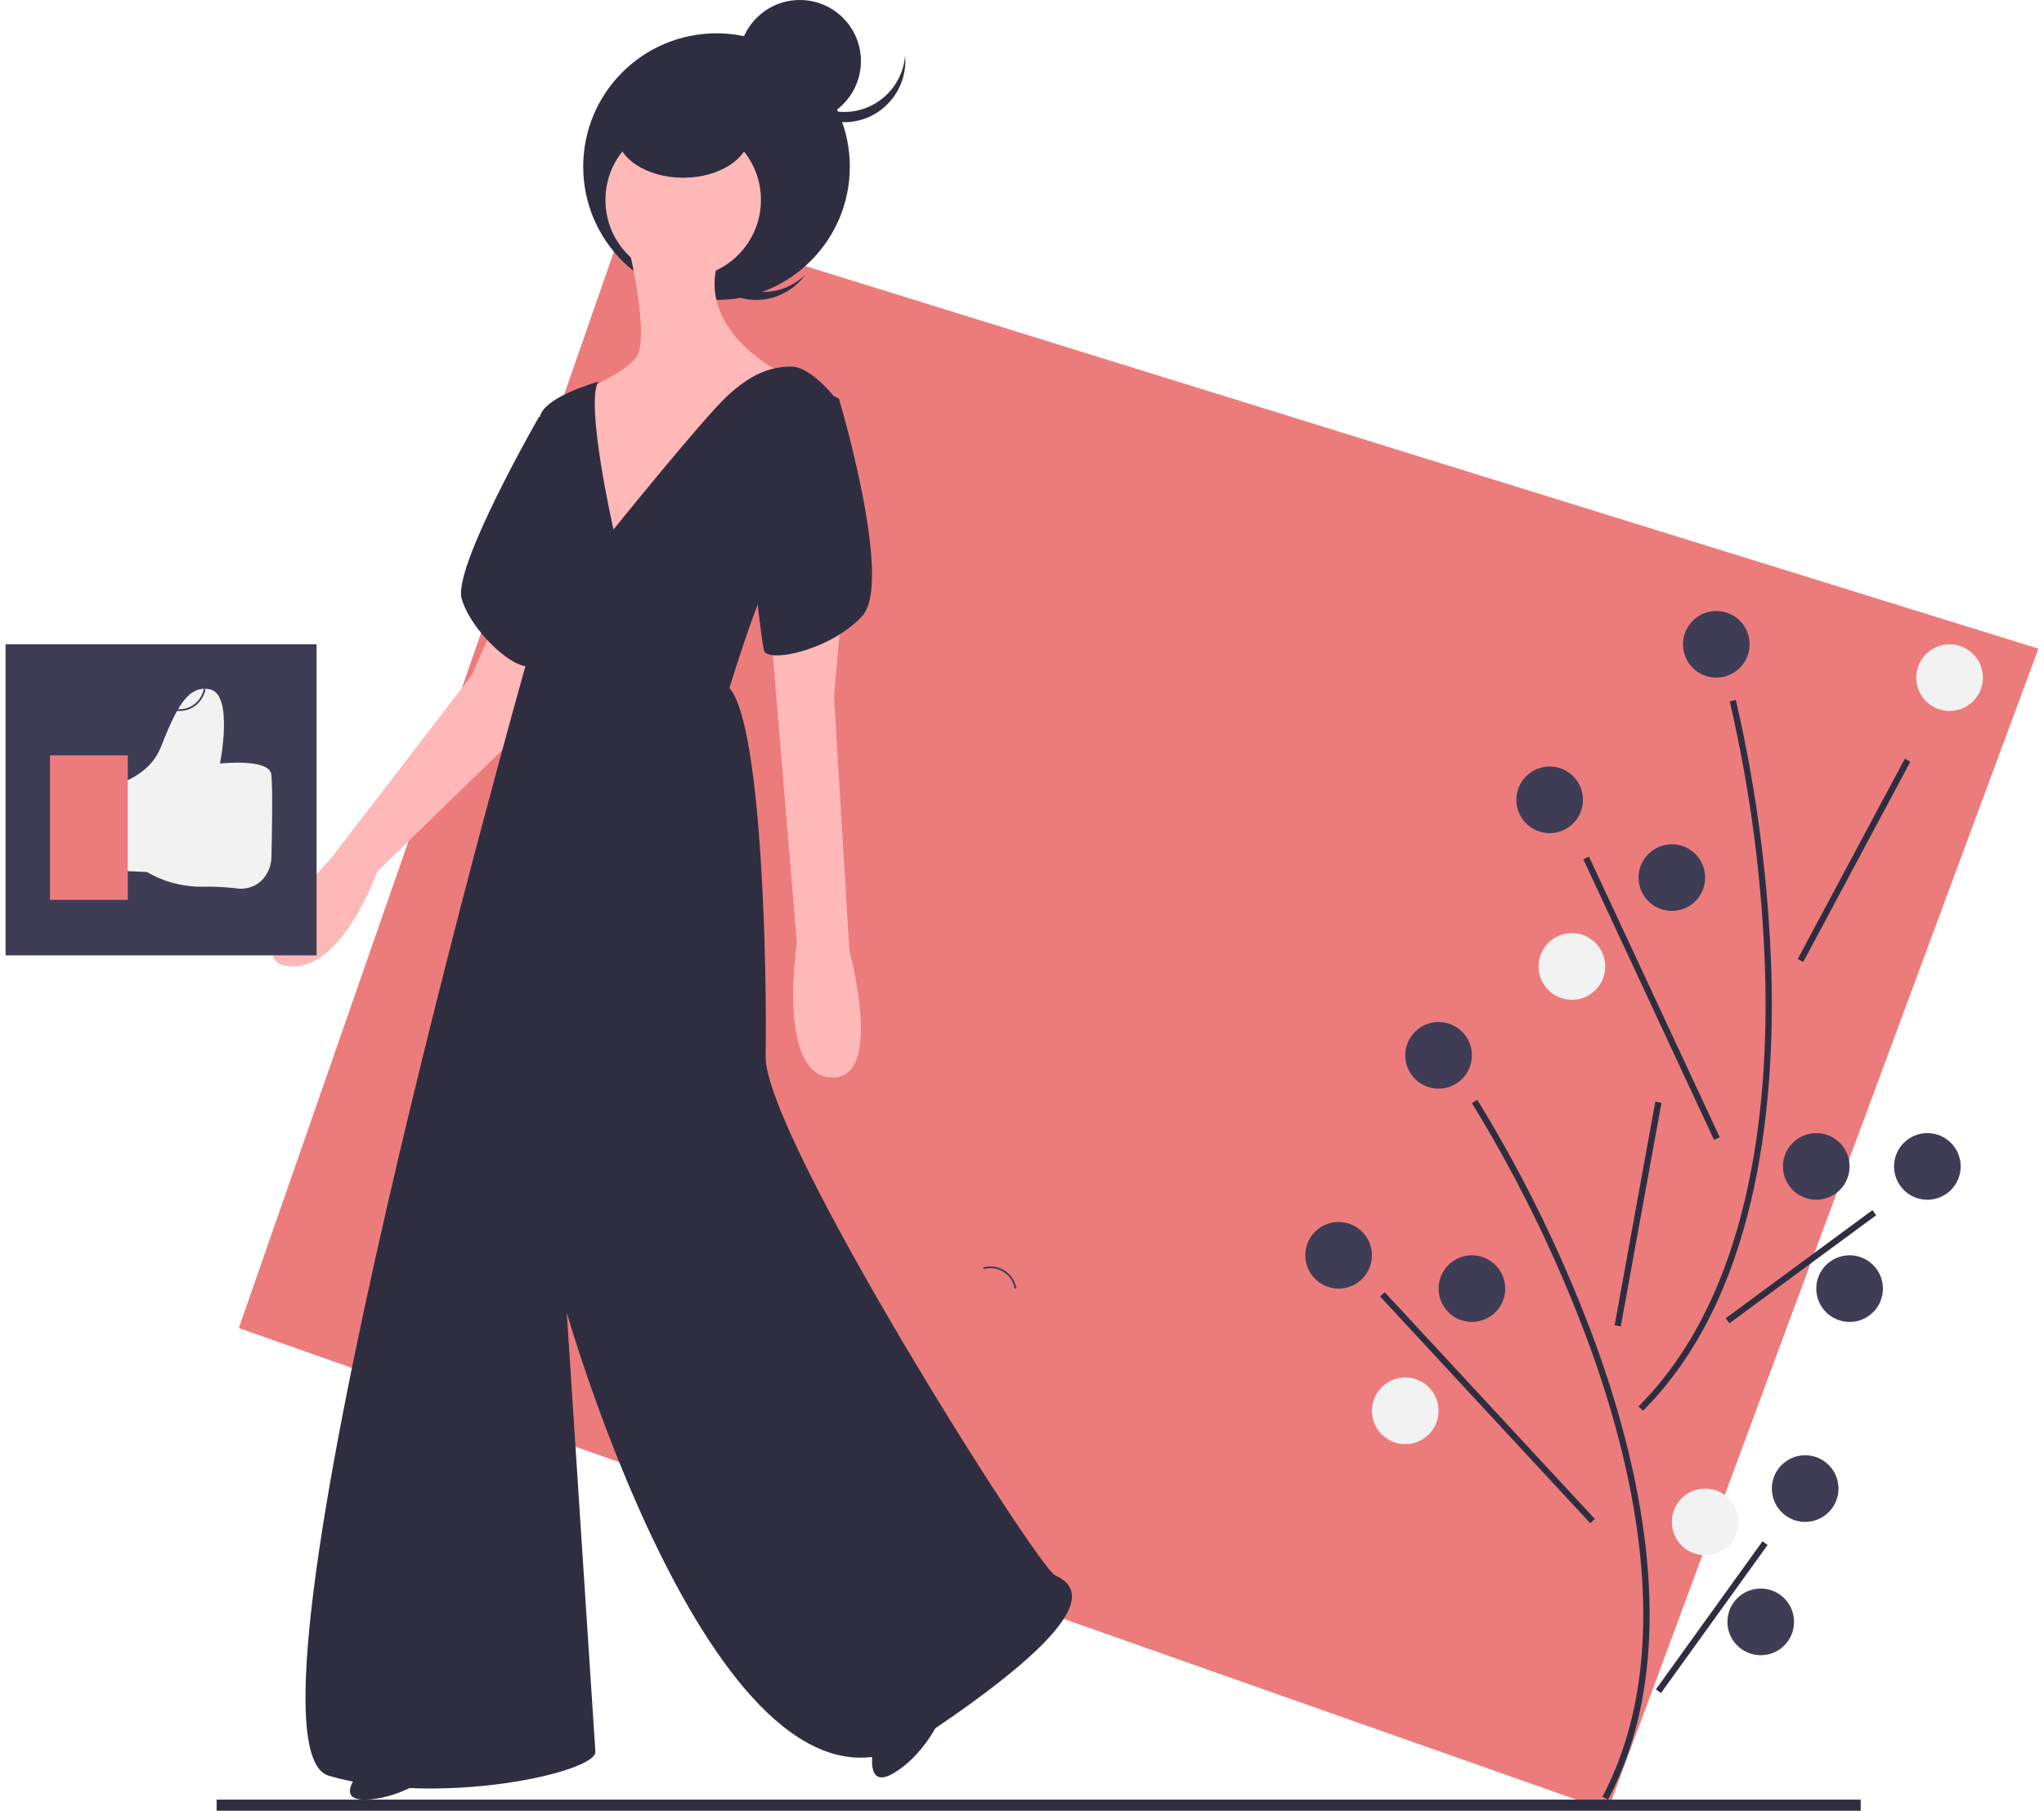
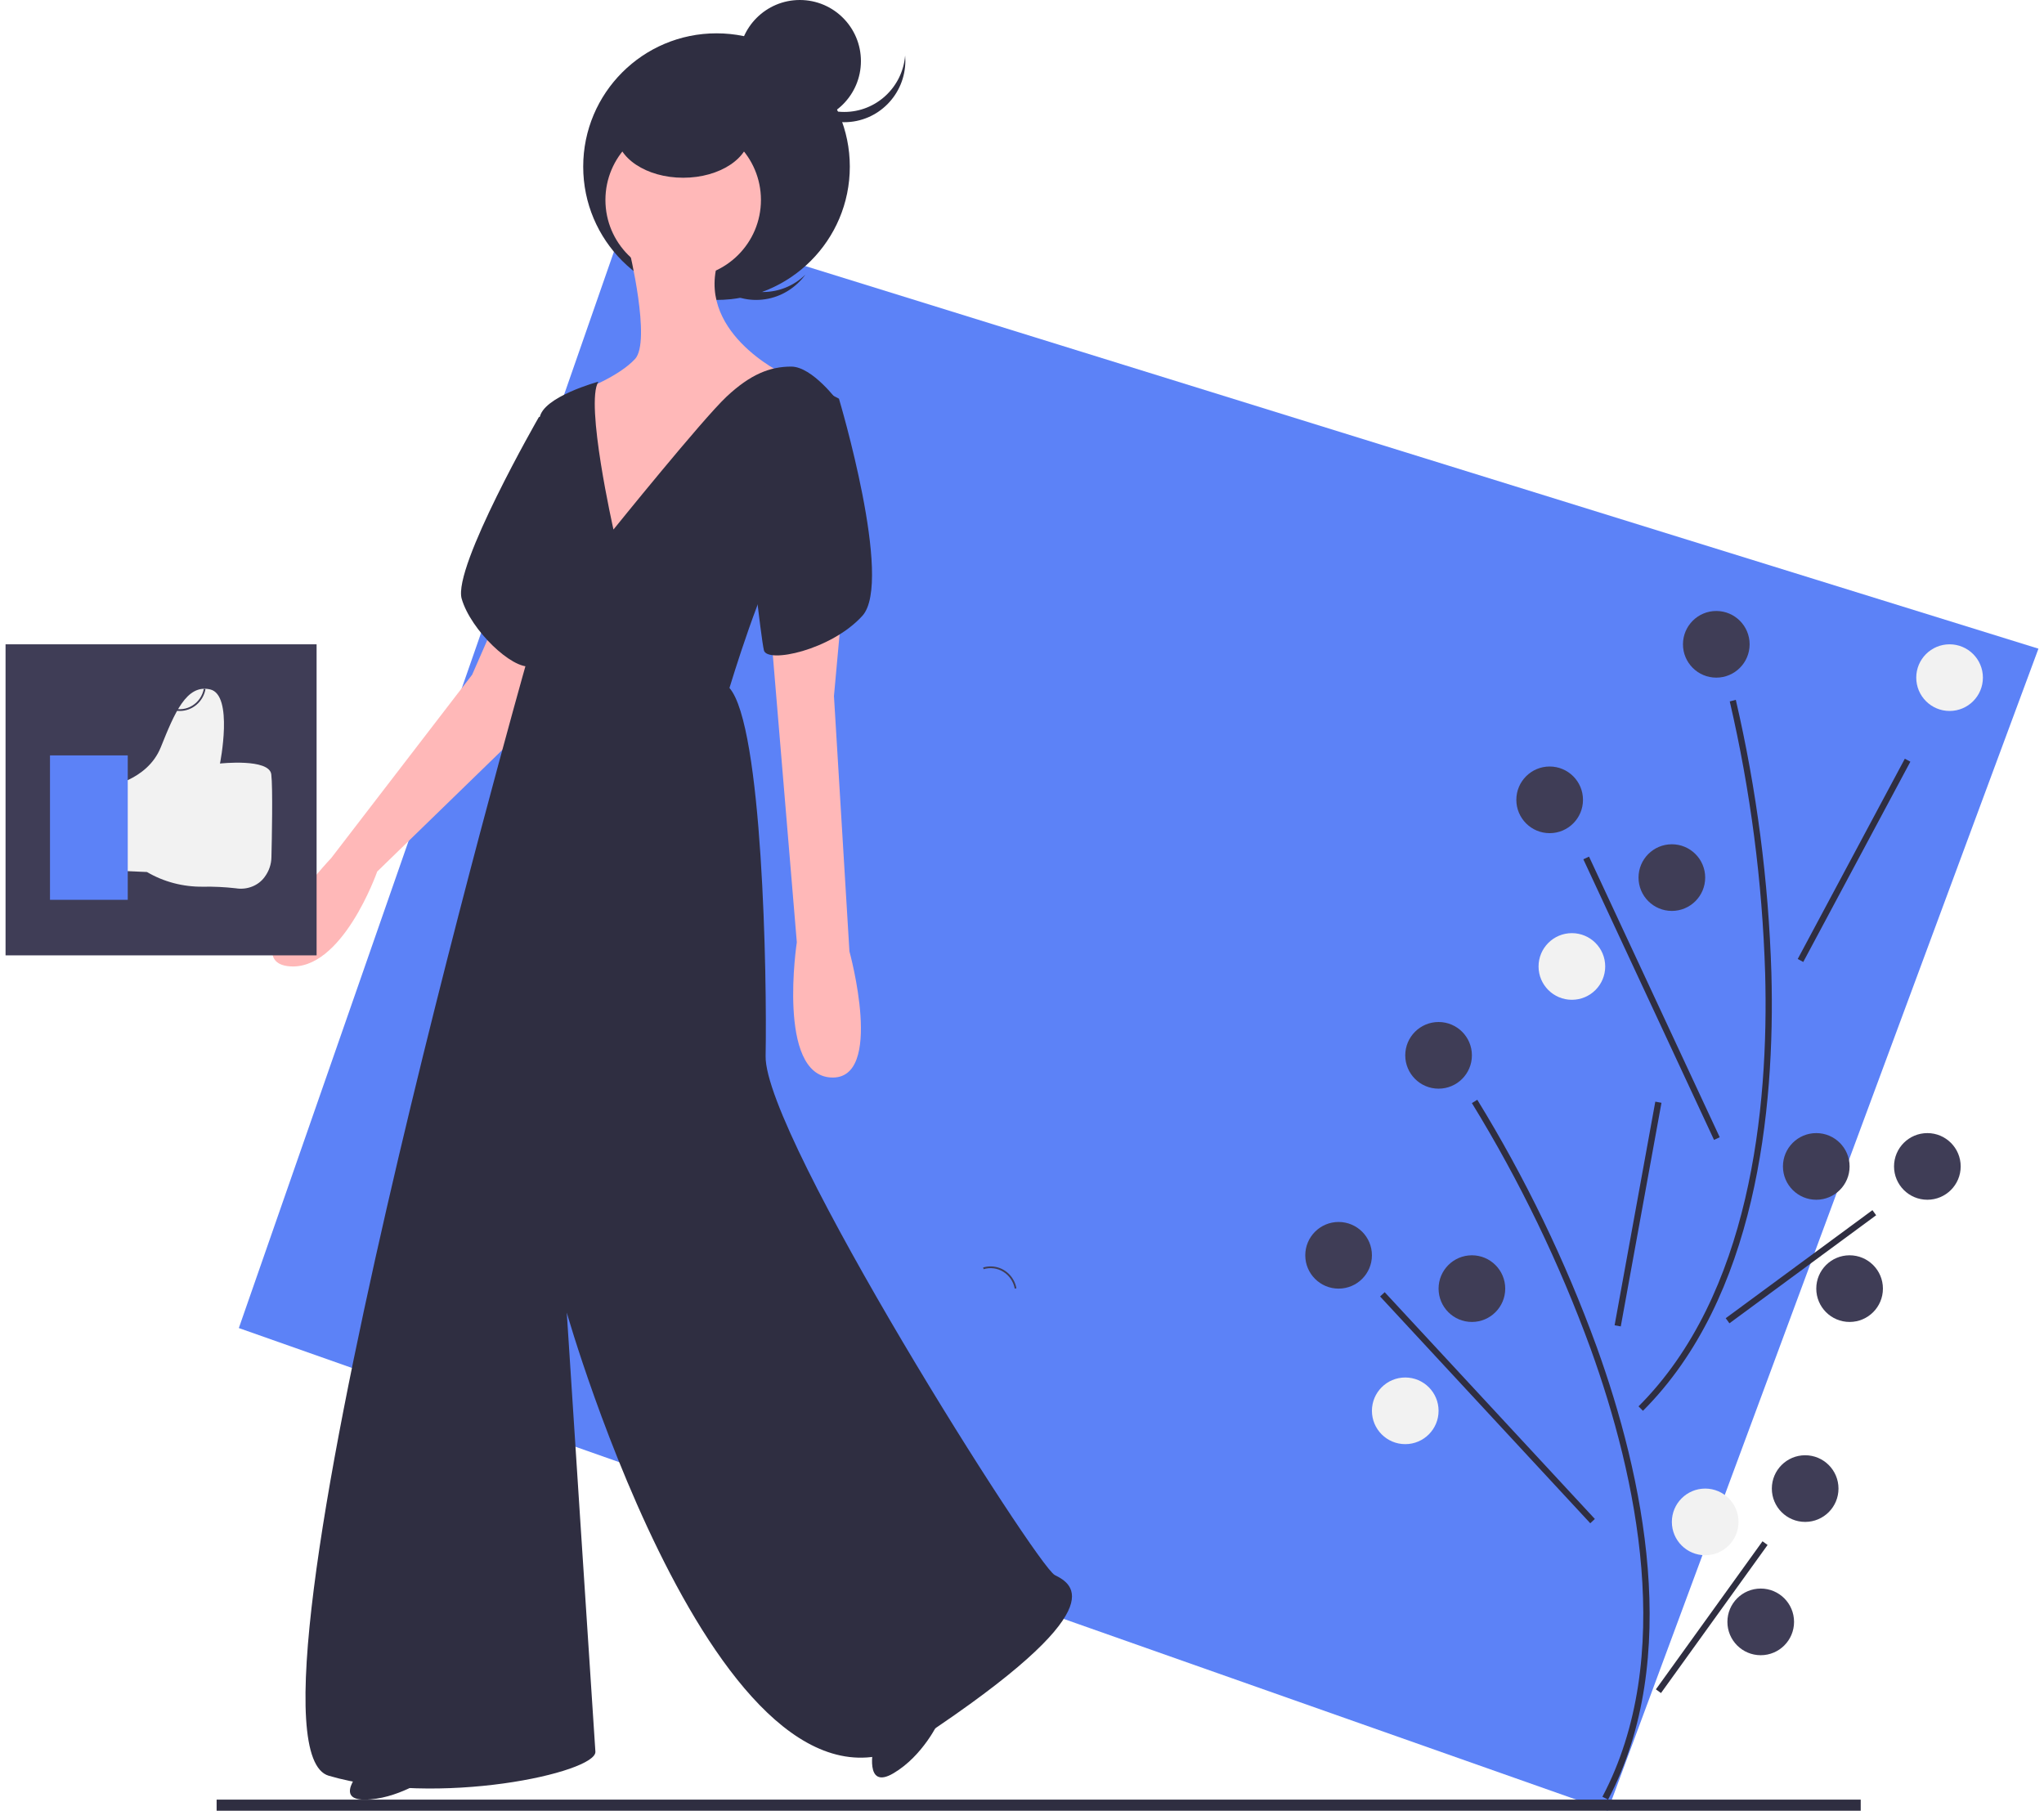
<svg xmlns="http://www.w3.org/2000/svg" width="184px" height="163px" viewBox="0 0 184 163" version="1.1">
  <g id="V4" stroke="none" stroke-width="1" fill="none" fill-rule="evenodd">
    <g id="registerV2-Copy-18" transform="translate(-420, -403)" fill-rule="nonzero">
      <g id="Group-9" transform="translate(194, 229)">
        <g id="undraw_like_dislike_1dfj" transform="translate(226, 174)">
-           <polygon id="Path" fill="#EC7C7C" points="144.727 163 21.5 119.55 56.539 19 183.5 58.392" />
+           <polygon id="Path" fill="#5C82F7" points="144.727 163 21.5 119.55 56.539 19 183.5 58.392" />
          <rect id="Rectangle" fill="#2F2E41" x="19.5" y="162" width="148" height="1" />
          <path d="M144.758,162 L144.248,161.742 C150.869,149.191 147.328,132.892 143.193,121.428 C140.384,113.723 136.803,106.311 132.5,99.3 L132.985,99 C137.31,106.046 140.91,113.496 143.733,121.241 C147.907,132.809 151.472,149.271 144.758,162 Z" id="Path" fill="#2F2E41" />
          <polygon id="Rectangle" fill="#2F2E41" transform="translate(147.4557, 109.2864) rotate(-79.64478) translate(-147.4557, -109.2864) " points="137.225 109.011 157.687 108.997 157.686 109.561 137.225 109.576" />
          <polygon id="Rectangle" fill="#2F2E41" transform="translate(133.9019, 126.7213) rotate(-42.93968) translate(-133.9019, -126.7213) " points="133.647 112.806 134.213 112.805 134.157 140.636 133.591 140.638" />
          <polygon id="Rectangle" fill="#2F2E41" transform="translate(154.0906, 145.5752) rotate(-54.13715) translate(-154.0906, -145.5752) " points="145.879 145.308 162.303 145.276 162.302 145.842 145.878 145.874" />
          <circle id="Oval" fill="#3F3D56" cx="120.5" cy="113" r="3" />
          <circle id="Oval" fill="#3F3D56" cx="132.5" cy="116" r="3" />
          <circle id="Oval" fill="#F2F2F2" cx="126.5" cy="127" r="3" />
          <circle id="Oval" fill="#3F3D56" cx="162.5" cy="134" r="3" />
          <circle id="Oval" fill="#F2F2F2" cx="153.5" cy="137" r="3" />
          <circle id="Oval" fill="#3F3D56" cx="158.5" cy="146" r="3" />
          <circle id="Oval" fill="#3F3D56" cx="129.5" cy="95" r="3" />
          <path d="M147.897,127 L147.5,126.598 C157.537,116.568 159.238,99.86 158.898,87.61 C158.643,79.368 157.575,71.171 155.712,63.141 L156.257,63 C158.13,71.071 159.204,79.309 159.46,87.594 C159.804,99.956 158.076,116.828 147.897,127 Z" id="Path" fill="#2F2E41" />
          <polygon id="Rectangle" fill="#2F2E41" transform="translate(166.9001, 77.44646) rotate(-61.7655) translate(-166.9001, -77.44646) " points="156.678 77.181 177.123 77.147 177.122 77.712 156.677 77.746" />
          <polygon id="Rectangle" fill="#2F2E41" transform="translate(148.67, 89.86245) rotate(-25.06009) translate(-148.67, -89.86245) " points="148.409 75.931 148.974 75.93 148.931 103.794 148.366 103.795" />
          <polygon id="Rectangle" fill="#2F2E41" transform="translate(162.1188, 114.0294) rotate(-36.25756) translate(-162.1188, -114.0294) " points="153.918 113.762 170.321 113.73 170.32 114.297 153.917 114.329" />
          <circle id="Oval" fill="#F2F2F2" cx="175.5" cy="61" r="3" />
          <circle id="Oval" fill="#3F3D56" cx="139.5" cy="72" r="3" />
          <circle id="Oval" fill="#3F3D56" cx="150.5" cy="79" r="3" />
          <circle id="Oval" fill="#F2F2F2" cx="141.5" cy="87" r="3" />
          <circle id="Oval" fill="#3F3D56" cx="173.5" cy="105" r="3" />
          <circle id="Oval" fill="#3F3D56" cx="163.5" cy="105" r="3" />
          <circle id="Oval" fill="#3F3D56" cx="166.5" cy="116" r="3" />
          <circle id="Oval" fill="#3F3D56" cx="154.5" cy="58" r="3" />
          <path d="M64.958,24.793 C62.809,22.777 62.508,19.389 64.266,17 C64.153,17.109 64.044,17.222 63.939,17.343 C61.875,19.711 62.053,23.366 64.335,25.507 C66.617,27.648 70.14,27.464 72.204,25.096 C72.309,24.976 72.407,24.851 72.5,24.725 C70.385,26.778 67.106,26.808 64.958,24.793 Z" id="Path" fill="#2F2E41" />
          <circle id="Oval" fill="#2F2E41" cx="64.5" cy="15" r="12" />
          <path d="M32.796,159 C32.796,159 29.88,162 32.796,162 C35.711,162 38.5,160.043 38.5,160.043 L32.796,159 Z" id="Path" fill="#2F2E41" />
          <path d="M78.642,157.264 C78.642,157.264 77.752,161.205 80.428,159.627 C83.105,158.05 84.5,155 84.5,155 L78.642,157.264 Z" id="Path" fill="#2F2E41" />
          <path d="M44.572,56 L42.504,60.734 L29.82,77.237 C29.82,77.237 21.134,86.436 25.959,86.977 C30.785,87.518 33.956,78.455 33.956,78.455 L48.846,63.981 L50.5,57.353 L44.572,56 Z" id="Path" fill="#FFB8B8" />
          <path d="M50.5,37 L48.507,37.549 C48.507,37.549 40.736,51.062 41.561,53.901 C42.386,56.74 46.099,60.256 47.75,59.985 C49.4,59.715 50.5,37 50.5,37 Z" id="Path" fill="#2F2E41" />
          <path d="M56.633,22.473 C56.633,22.473 58.633,30.718 57.167,32.314 C55.7,33.909 52.5,35.106 52.5,35.106 L53.033,50 C53.033,50 59.167,47.872 59.433,47.606 C59.7,47.34 65.167,38.697 65.167,38.697 L70.5,33.643 C70.5,33.643 62.367,29.787 64.767,23.138 C67.167,16.489 56.633,22.473 56.633,22.473 Z" id="Path" fill="#FFB8B8" />
          <circle id="Oval" fill="#FFB8B8" cx="61.5" cy="18" r="7" />
          <path d="M53.868,34.358 C53.868,34.358 48.851,35.716 48.579,37.618 C48.308,39.519 48.579,43.458 48.173,44.273 C47.766,45.087 46.545,46.31 47.088,51.471 C47.63,56.632 47.359,59.755 47.359,59.755 C47.359,59.755 19.832,156.999 29.595,159.851 C39.359,162.703 53.732,159.579 53.597,157.678 C53.461,155.776 51.02,118.156 51.02,118.156 C51.02,118.156 65.259,168.135 82.887,156.455 C100.515,144.775 96.583,142.602 94.955,141.787 C93.328,140.973 68.784,102.265 68.92,95.067 C69.055,87.869 68.649,65.324 65.665,61.929 C65.665,61.929 68.784,51.607 70.276,50.248 C71.767,48.89 75.429,36.124 75.429,36.124 C75.429,36.124 73.123,33 71.225,33 C69.327,33 67.564,33.679 65.394,35.716 C63.225,37.754 55.224,47.668 55.224,47.668 C55.224,47.668 52.648,36.26 53.868,34.358 Z" id="Path" fill="#2F2E41" />
          <ellipse id="Oval" fill="#2F2E41" cx="61.5" cy="12" rx="6" ry="4" />
          <circle id="Oval" fill="#2F2E41" cx="72" cy="5.5" r="5.5" />
          <path d="M76,10.077 C73.141,10.077 70.758,7.869 70.52,5 C70.508,5.152 70.5,5.306 70.5,5.462 C70.5,8.52 72.962,11 76,11 C79.038,11 81.5,8.52 81.5,5.462 C81.5,5.306 81.492,5.152 81.48,5 C81.242,7.869 78.859,10.077 76,10.077 Z" id="Path" fill="#2F2E41" />
          <rect id="Rectangle" fill="#3F3D56" x="0.5" y="58" width="28" height="28" />
          <path d="M9.5,70.848 C9.5,70.848 13.23,70.36 14.474,67.267 C15.717,64.175 16.783,61.571 18.914,62.059 C21.046,62.547 19.803,68.732 19.803,68.732 C19.803,68.732 24.243,68.244 24.421,69.709 C24.568,70.921 24.472,75.593 24.434,77.164 C24.426,77.8 24.213,78.42 23.822,78.945 C23.256,79.73 22.234,80.13 21.224,79.962 C20.238,79.849 19.245,79.802 18.253,79.82 C16.473,79.84 14.726,79.38 13.23,78.497 L13.23,78.497 L9.5,78.334 L9.5,70.848 Z" id="Path" fill="#F2F2F2" />
-           <rect id="Rectangle" fill="#EC7C7C" x="4.5" y="68" width="7" height="13" />
+           <rect id="Rectangle" fill="#5C82F7" x="4.5" y="68" width="7" height="13" />
          <path d="M16.166,64 C15.941,64 15.716,63.967 15.5,63.902 L15.545,63.749 C16.144,63.931 16.79,63.846 17.324,63.512 C17.858,63.179 18.23,62.63 18.347,62 L18.5,62.03 C18.288,63.178 17.306,64.008 16.166,64 L16.166,64 Z" id="Path" fill="#3F3D56" />
          <path d="M89.166,114 C88.941,114 88.716,114.033 88.5,114.098 L88.545,114.251 C89.144,114.069 89.79,114.154 90.324,114.488 C90.858,114.821 91.23,115.37 91.347,116 L91.5,115.97 C91.288,114.822 90.306,113.992 89.166,114 L89.166,114 Z" id="Path" fill="#3F3D56" />
          <path d="M75.77,55 L75.073,62.66 L76.466,85.641 C76.466,85.641 79.671,97.269 74.795,96.995 C69.918,96.722 71.729,84.821 71.729,84.821 L69.5,58.146 L75.77,55 Z" id="Path" fill="#FFB8B8" />
          <path d="M71.862,34 L75.521,35.887 C75.521,35.887 80.446,52.335 77.631,55.435 C74.817,58.536 69.048,59.75 68.766,58.536 C68.485,57.323 67.5,48.29 67.5,48.29 L71.862,34 Z" id="Path" fill="#2F2E41" />
        </g>
      </g>
    </g>
  </g>
</svg>
